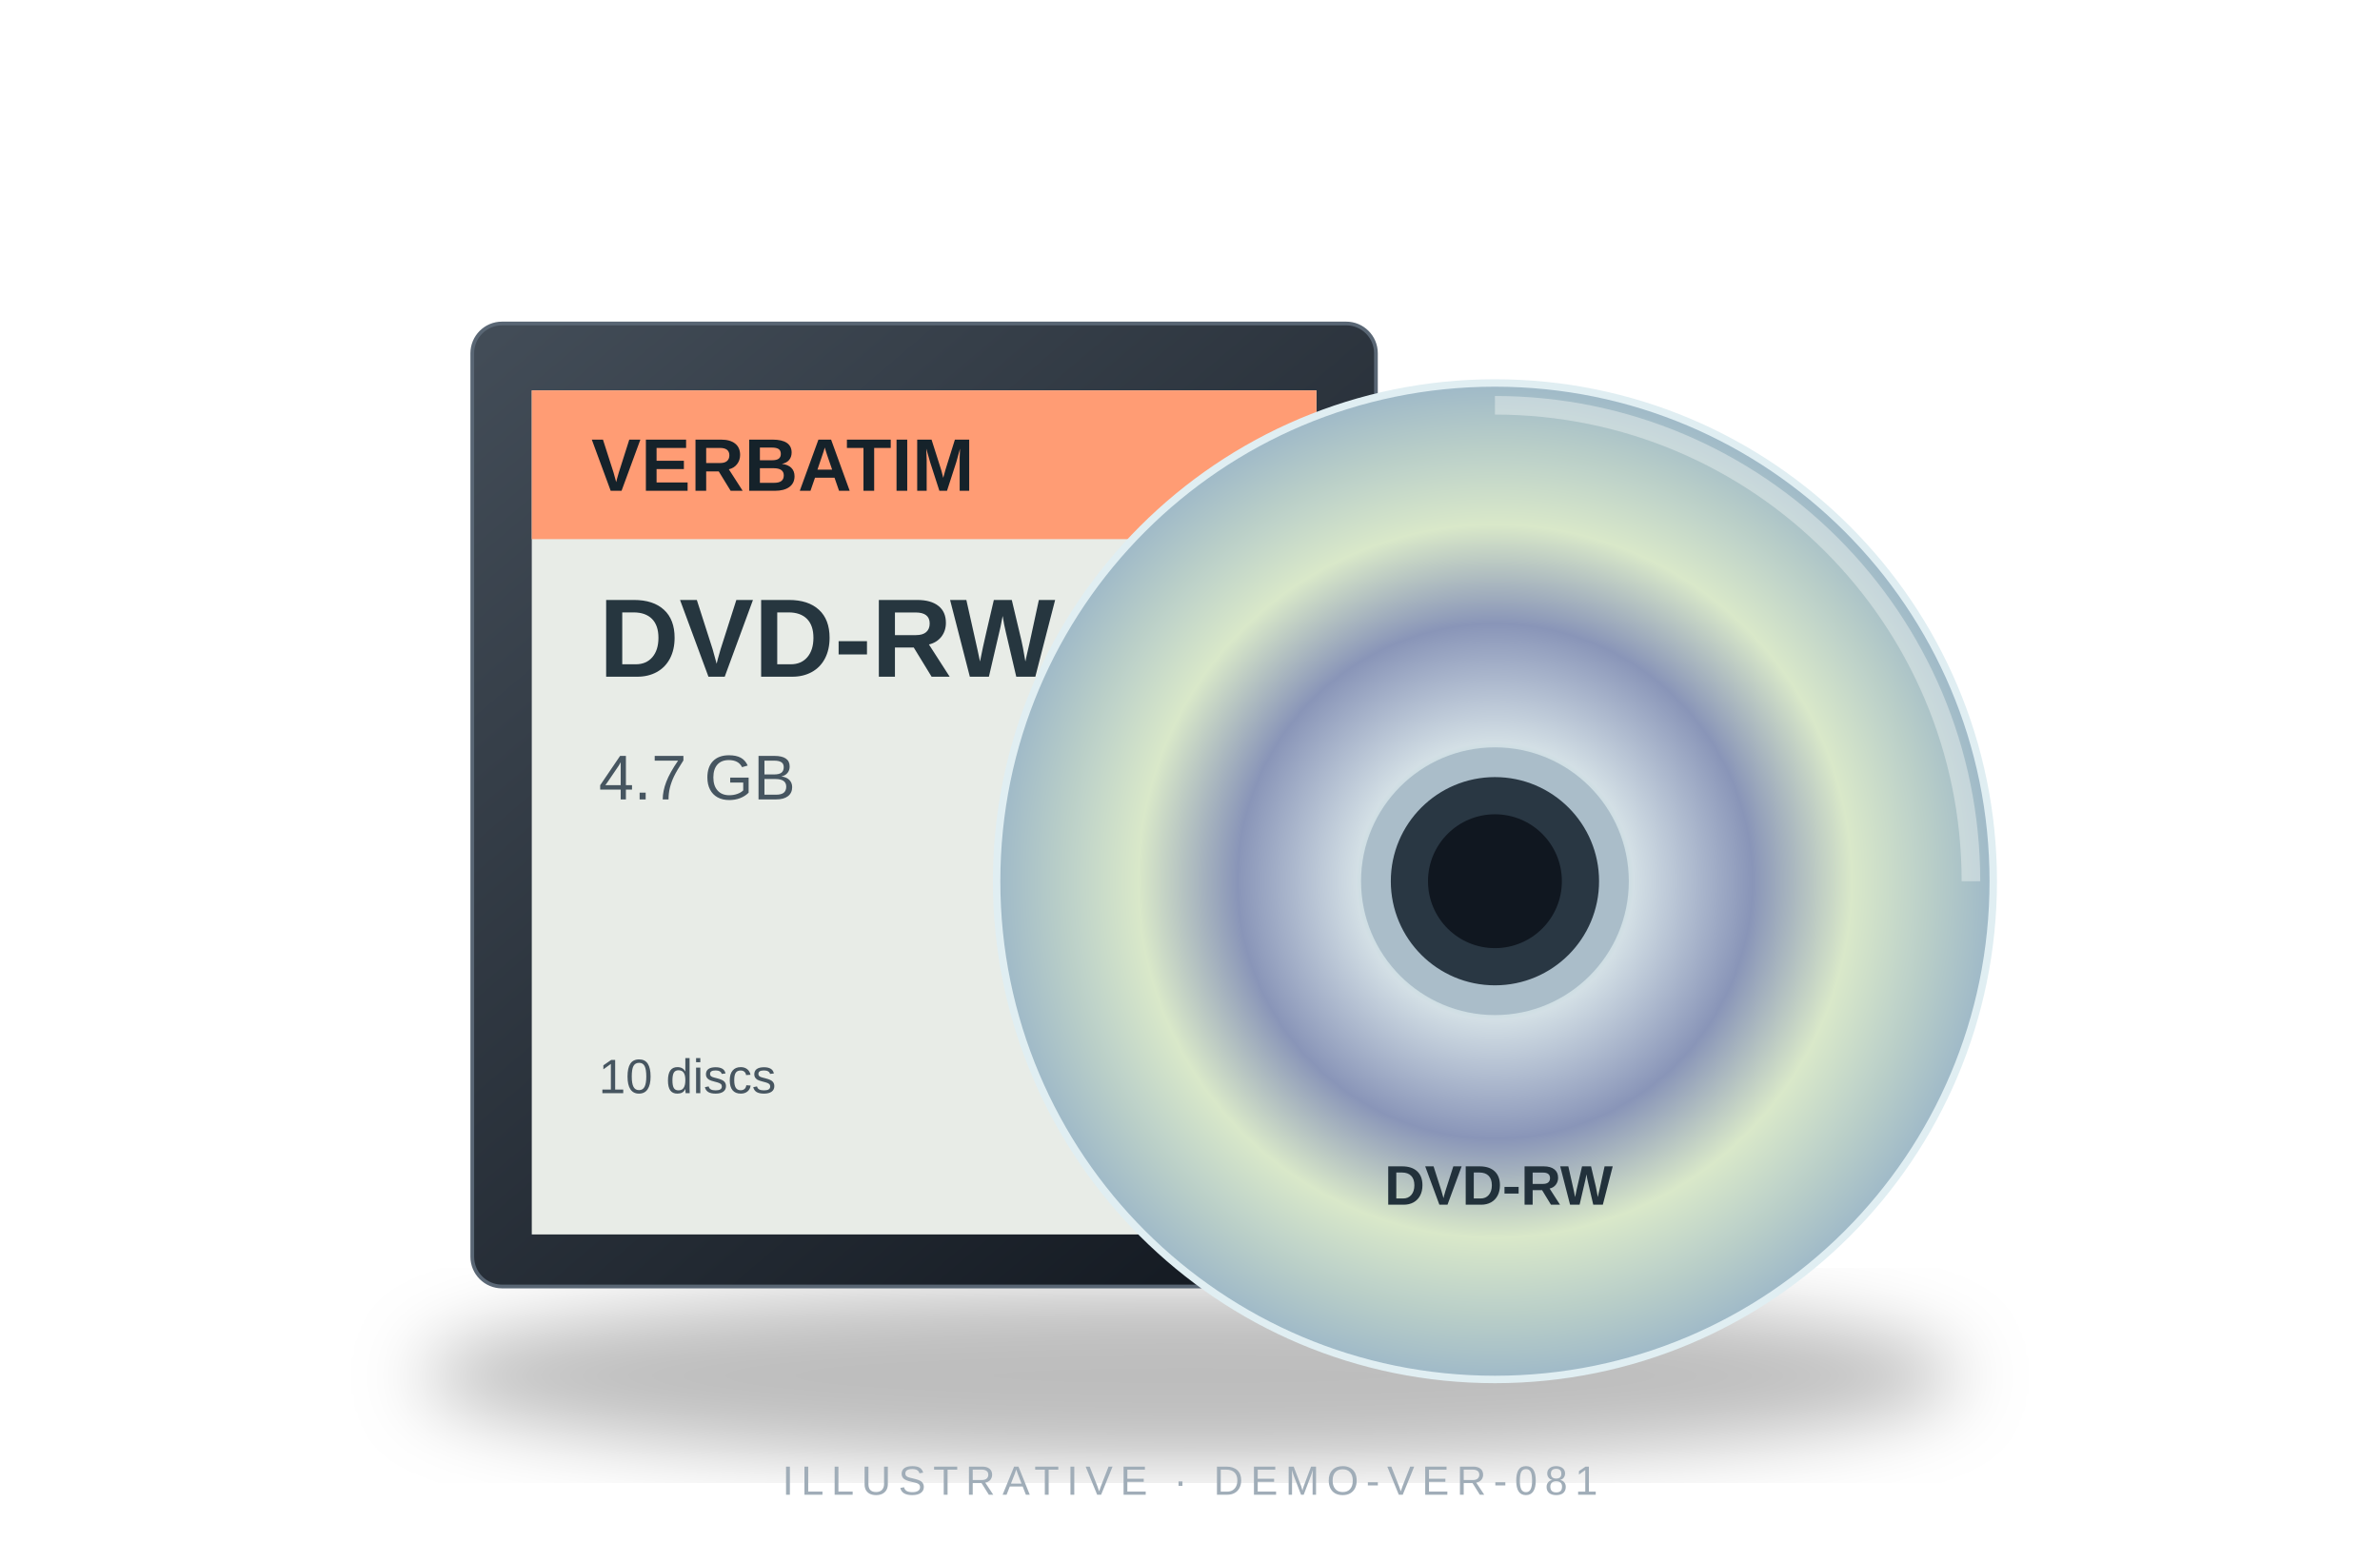
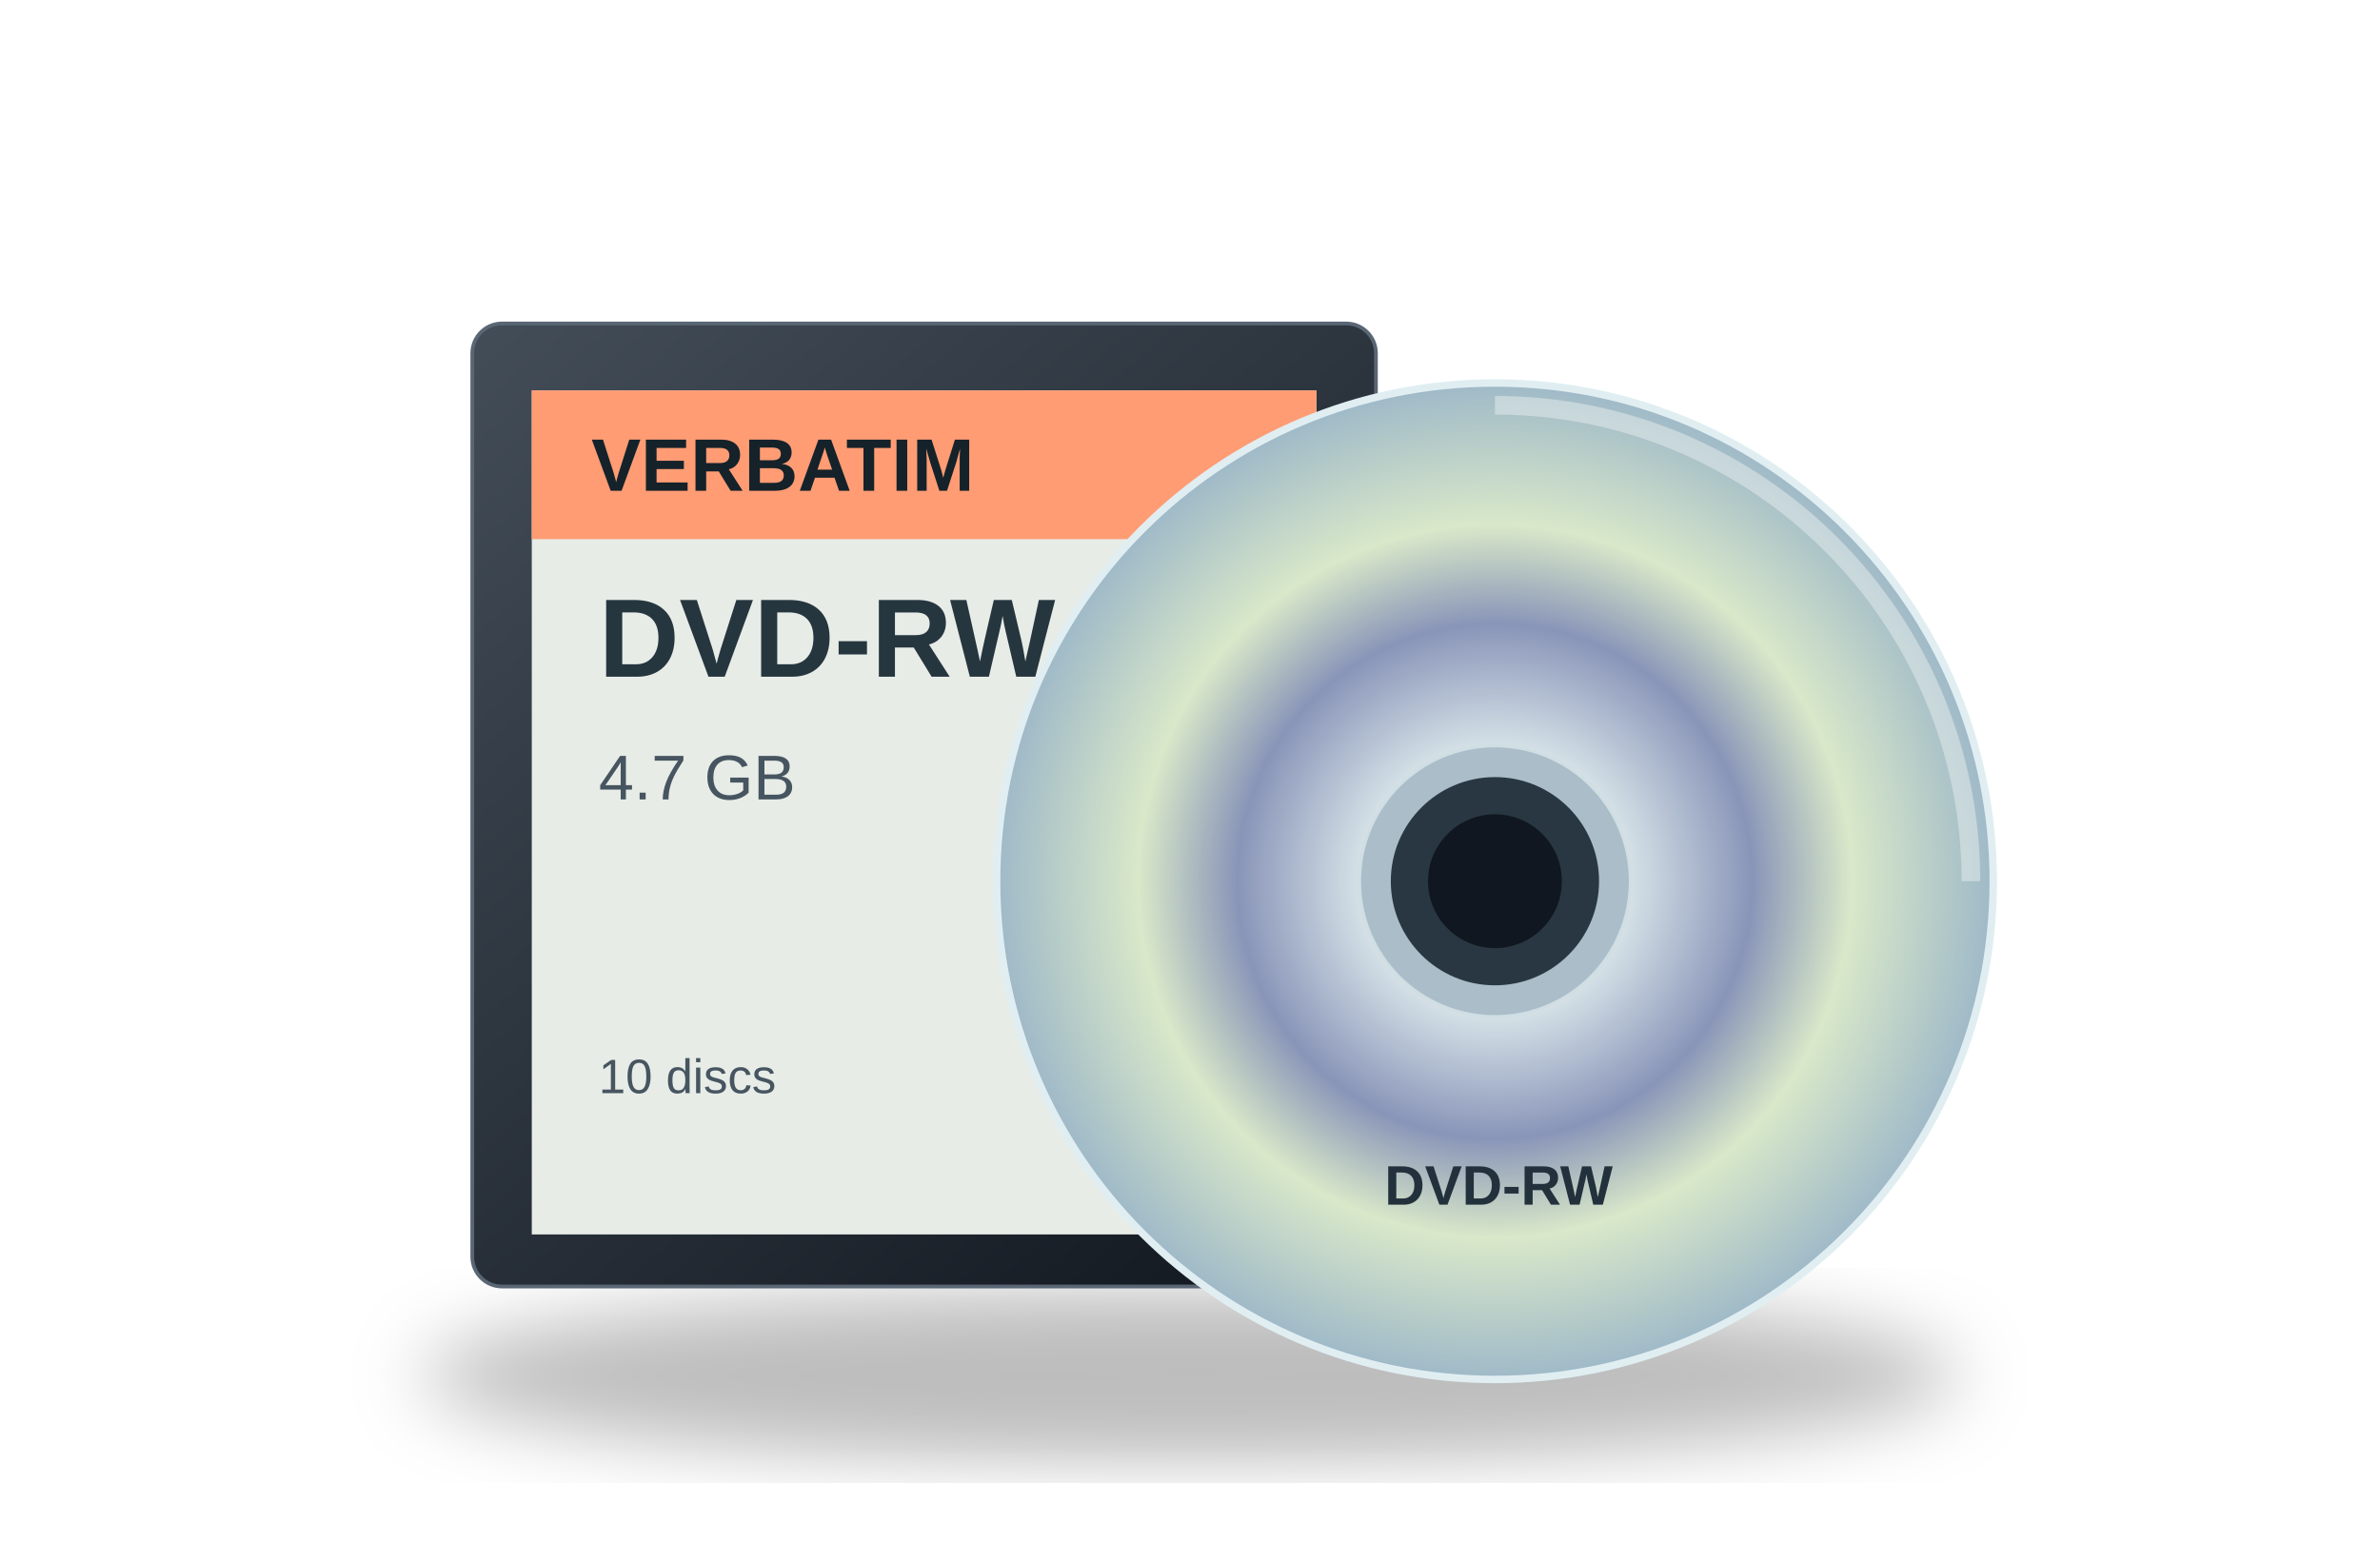
<svg xmlns="http://www.w3.org/2000/svg" width="640" height="420" viewBox="0 0 640 420" role="img" font-family="Arial,Helvetica,sans-serif">
  <defs>
    <linearGradient id="shell" x2=".8" y2="1">
      <stop stop-color="#434d58" />
      <stop offset="1" stop-color="#151b23" />
    </linearGradient>
    <linearGradient id="metal" x2="1" y2="1">
      <stop stop-color="#d6e1e7" />
      <stop offset=".3" stop-color="#798a9b" />
      <stop offset=".65" stop-color="#d6e4e5" />
      <stop offset="1" stop-color="#546778" />
    </linearGradient>
    <radialGradient id="disc">
      <stop offset=".15" stop-color="#101820" />
      <stop offset=".17" stop-color="#a0d6d0" />
      <stop offset=".28" stop-color="#d3dfe5" />
      <stop offset=".52" stop-color="#8995b8" />
      <stop offset=".72" stop-color="#d9e8c9" />
      <stop offset="1" stop-color="#a0bac8" />
    </radialGradient>
    <filter id="shadow">
      <feGaussianBlur stdDeviation="10" />
    </filter>
  </defs>
  <ellipse cx="320" cy="370" rx="207" ry="24" fill="#000" opacity=".26" filter="url(#shadow)" />
  <g transform="translate(21 12)">
    <rect x="106" y="75" width="243" height="259" rx="8" fill="url(#shell)" stroke="#596674" />
    <rect x="122" y="93" width="211" height="227" fill="#e8ece7" />
    <rect x="122" y="93" width="211" height="40" fill="#ff9c74" />
    <text x="138" y="120" fill="#15222a" font-size="20" font-weight="700">VERBATIM</text>
    <text x="140" y="170" fill="#26363f" font-size="30" font-weight="700">DVD-RW</text>
    <text x="140" y="203" fill="#465560" font-size="17">4.7 GB</text>
    <text x="140" y="282" fill="#465560" font-size="13">10 discs</text>
    <circle cx="381" cy="225" r="134" fill="url(#disc)" stroke="#e0eef2" stroke-width="2" />
    <circle cx="381" cy="225" r="32" fill="#293743" stroke="#aabdc9" stroke-width="8" />
    <circle cx="381" cy="225" r="18" fill="#101720" />
    <path d="M381 97A128 128 0 0 1 509 225" fill="none" stroke="#f4f7f5" opacity=".42" stroke-width="5" />
    <text x="382" y="312" fill="#22313b" text-anchor="middle" font-size="15" font-weight="700">DVD-RW</text>
  </g>
-   <text x="320" y="402" text-anchor="middle" font-family="Arial,sans-serif" fill="#a0adb8" font-size="11" letter-spacing="2">ILLUSTRATIVE · DEMO-VER-081</text>
</svg>
